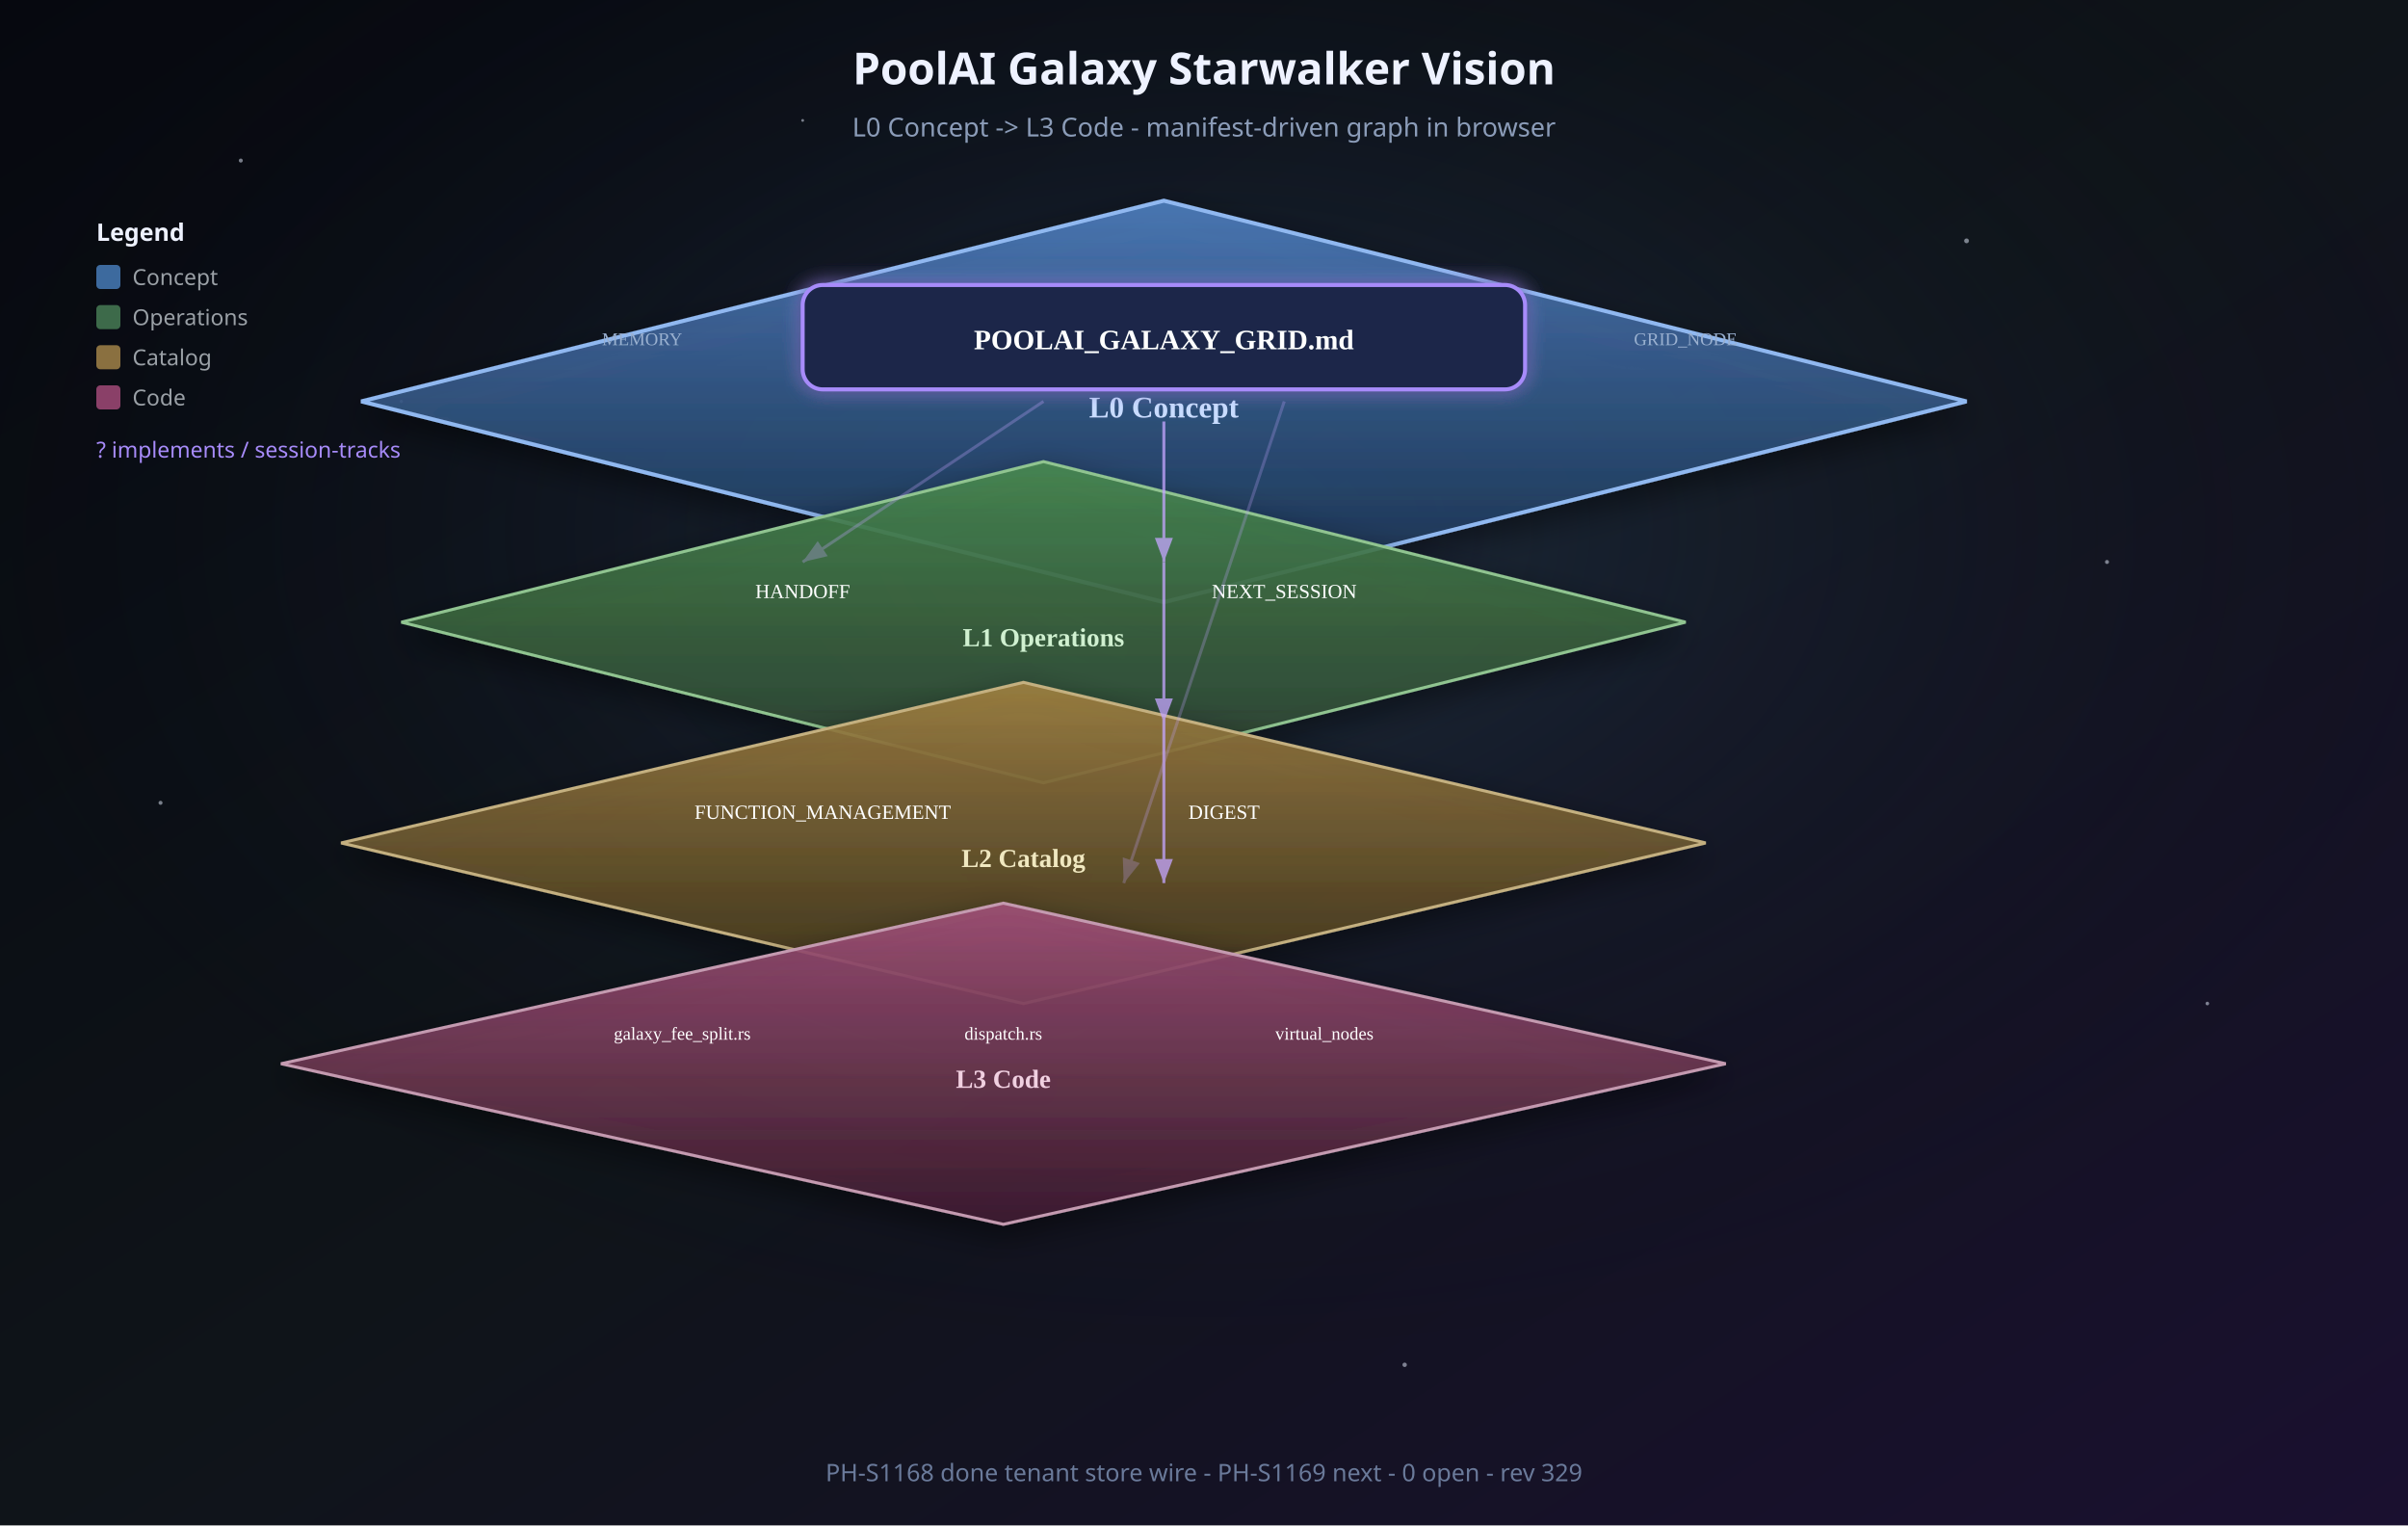
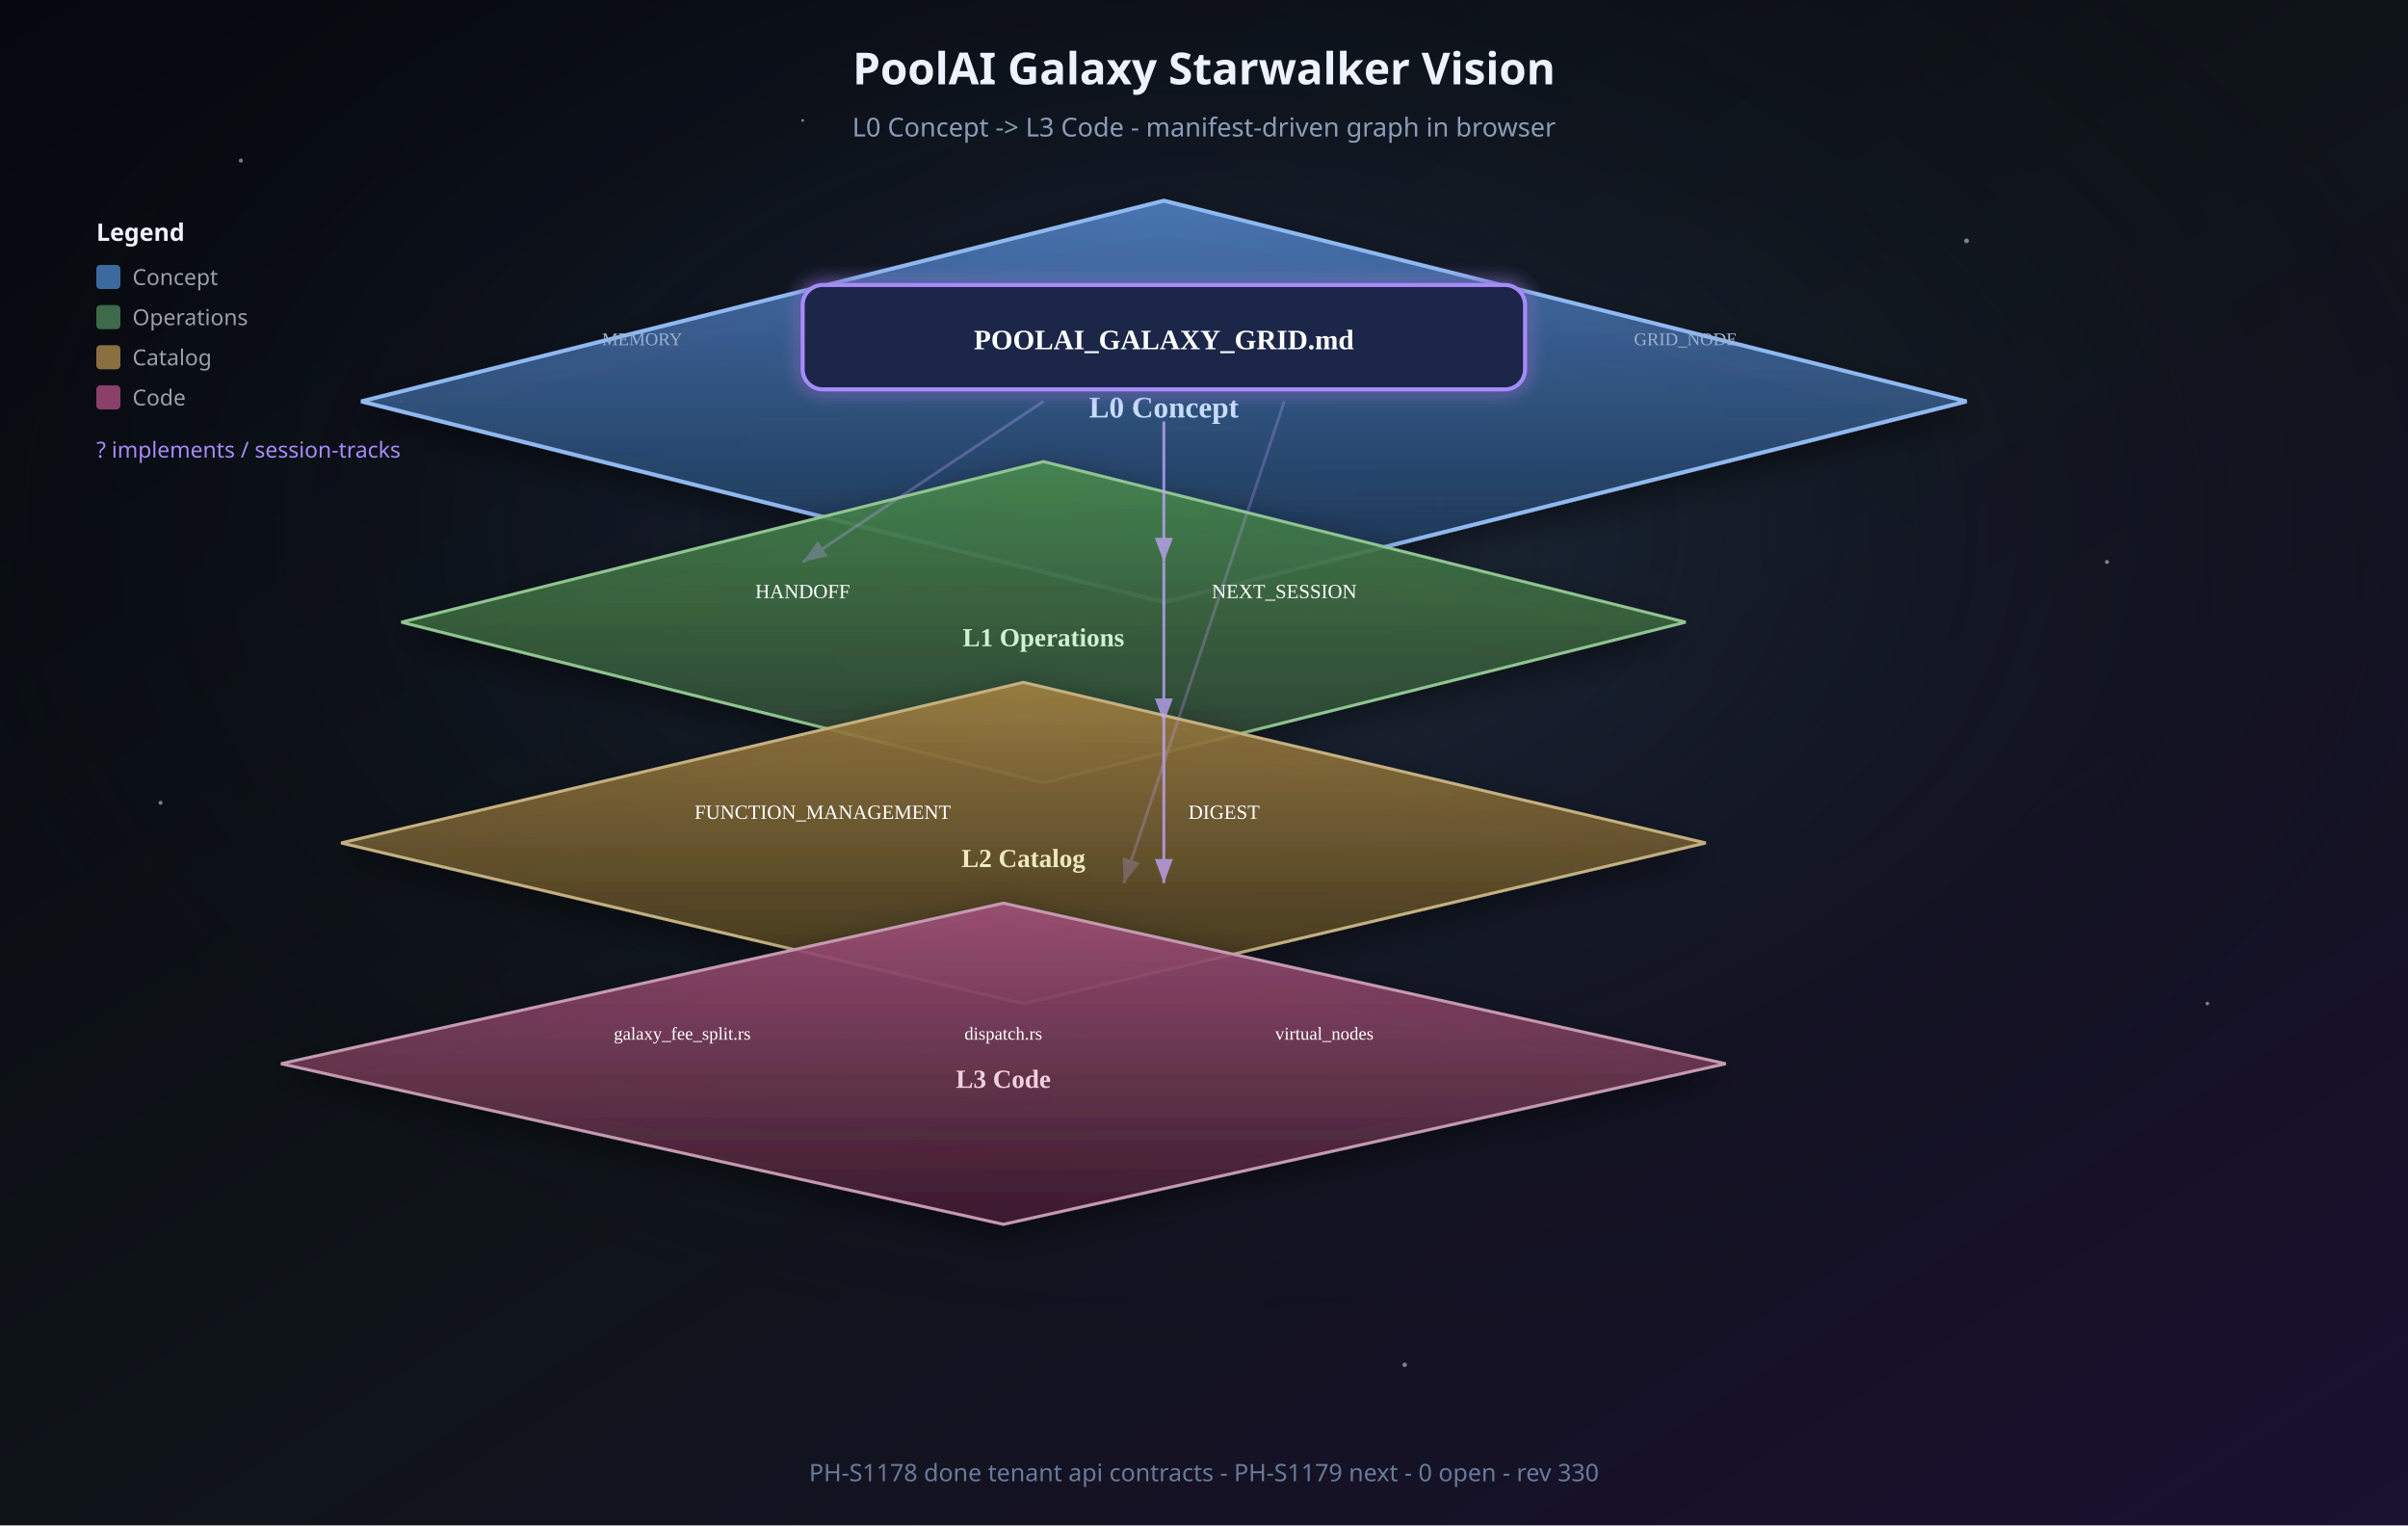
<svg xmlns="http://www.w3.org/2000/svg" viewBox="0 0 1200 760" role="img" aria-labelledby="title desc">
  <defs>
    <linearGradient id="bg" x1="0%" y1="0%" x2="100%" y2="100%">
      <stop offset="0%" stop-color="#06080f" />
      <stop offset="50%" stop-color="#0f1419" />
      <stop offset="100%" stop-color="#1a1030" />
    </linearGradient>
    <radialGradient id="nebula" cx="50%" cy="35%" r="55%">
      <stop offset="0%" stop-color="#3d5a8a" stop-opacity="0.35" />
      <stop offset="100%" stop-color="#06080f" stop-opacity="0" />
    </radialGradient>
    <linearGradient id="planeL0" x1="0%" y1="0%" x2="0%" y2="100%">
      <stop offset="0%" stop-color="#4a7ab8" stop-opacity="0.95" />
      <stop offset="100%" stop-color="#1e3350" stop-opacity="0.85" />
    </linearGradient>
    <linearGradient id="planeL1" x1="0%" y1="0%" x2="0%" y2="100%">
      <stop offset="0%" stop-color="#4a8a50" stop-opacity="0.9" />
      <stop offset="100%" stop-color="#2a4030" stop-opacity="0.85" />
    </linearGradient>
    <linearGradient id="planeL2" x1="0%" y1="0%" x2="0%" y2="100%">
      <stop offset="0%" stop-color="#a08040" stop-opacity="0.9" />
      <stop offset="100%" stop-color="#403520" stop-opacity="0.85" />
    </linearGradient>
    <linearGradient id="planeL3" x1="0%" y1="0%" x2="0%" y2="100%">
      <stop offset="0%" stop-color="#a05078" stop-opacity="0.9" />
      <stop offset="100%" stop-color="#402030" stop-opacity="0.85" />
    </linearGradient>
    <filter id="shadow" x="-30%" y="-30%" width="160%" height="160%">
      <feDropShadow dx="0" dy="6" stdDeviation="8" flood-color="#000" flood-opacity="0.5" />
    </filter>
    <filter id="glow" x="-50%" y="-50%" width="200%" height="200%">
      <feGaussianBlur stdDeviation="4" result="b" />
      <feMerge>
        <feMergeNode in="b" />
        <feMergeNode in="SourceGraphic" />
      </feMerge>
    </filter>
    <marker id="arrow" markerWidth="10" markerHeight="10" refX="8" refY="3" orient="auto">
      <path d="M0,0 L8,3 L0,6 Z" fill="#c4a5ff" />
    </marker>
  </defs>
  <rect width="1200" height="760" fill="url(#bg)" />
  <rect width="1200" height="760" fill="url(#nebula)" />
  <g fill="#e8f0ff" opacity="0.5">
    <circle cx="120" cy="80" r="1" />
    <circle cx="980" cy="120" r="1.2" />
    <circle cx="200" cy="200" r="0.8" />
    <circle cx="1050" cy="280" r="1" />
    <circle cx="80" cy="400" r="1" />
    <circle cx="1100" cy="500" r="0.9" />
    <circle cx="400" cy="60" r="0.7" />
    <circle cx="700" cy="680" r="1.1" />
  </g>
  <text x="600" y="42" text-anchor="middle" fill="#eef2ff" font-family="Segoe UI, system-ui, sans-serif" font-size="22" font-weight="600">PoolAI Galaxy Starwalker Vision</text>
  <text x="600" y="68" text-anchor="middle" fill="#8b9cb8" font-family="Segoe UI, system-ui, sans-serif" font-size="13">L0 Concept -&gt; L3 Code - manifest-driven graph in browser</text>
  <g transform="translate(180, 100)" filter="url(#shadow)">
    <path d="M0 100 L400 0 L800 100 L400 200 Z" fill="url(#planeL0)" stroke="#90b8f0" stroke-width="2" />
    <text x="400" y="108" text-anchor="middle" fill="#c8dcff" font-size="15" font-weight="700">L0 Concept</text>
    <g filter="url(#glow)">
      <rect x="220" y="42" width="360" height="52" rx="10" fill="#1a2848" stroke="#a78bfa" stroke-width="2" />
      <text x="400" y="74" text-anchor="middle" fill="#fff" font-size="14" font-weight="700">POOLAI_GALAXY_GRID.md</text>
    </g>
    <text x="140" y="72" text-anchor="middle" fill="#9ab0d0" font-size="9">MEMORY</text>
    <text x="660" y="72" text-anchor="middle" fill="#9ab0d0" font-size="9">GRID_NODE</text>
  </g>
  <g transform="translate(200, 230)" filter="url(#shadow)">
    <path d="M0 80 L320 0 L640 80 L320 160 Z" fill="url(#planeL1)" stroke="#90c490" stroke-width="1.5" />
    <text x="320" y="92" text-anchor="middle" fill="#d0f0d0" font-size="13" font-weight="600">L1 Operations</text>
    <text x="200" y="68" text-anchor="middle" fill="#fff" font-size="10">HANDOFF</text>
    <text x="440" y="68" text-anchor="middle" fill="#fff" font-size="10">NEXT_SESSION</text>
  </g>
  <g transform="translate(170, 340)" filter="url(#shadow)">
    <path d="M0 80 L340 0 L680 80 L340 160 Z" fill="url(#planeL2)" stroke="#c4b080" stroke-width="1.5" />
    <text x="340" y="92" text-anchor="middle" fill="#f0e8c0" font-size="13" font-weight="600">L2 Catalog</text>
    <text x="240" y="68" text-anchor="middle" fill="#fff" font-size="10">FUNCTION_MANAGEMENT</text>
    <text x="440" y="68" text-anchor="middle" fill="#fff" font-size="10">DIGEST</text>
  </g>
  <g transform="translate(140, 450)" filter="url(#shadow)">
    <path d="M0 80 L360 0 L720 80 L360 160 Z" fill="url(#planeL3)" stroke="#c49ab0" stroke-width="1.5" />
    <text x="360" y="92" text-anchor="middle" fill="#f0d0e0" font-size="13" font-weight="600">L3 Code</text>
    <text x="200" y="68" text-anchor="middle" fill="#fff" font-size="9">galaxy_fee_split.rs</text>
    <text x="360" y="68" text-anchor="middle" fill="#fff" font-size="9">dispatch.rs</text>
    <text x="520" y="68" text-anchor="middle" fill="#fff" font-size="9">virtual_nodes</text>
  </g>
  <g fill="none" stroke="#c4a5ff" stroke-width="1.5" marker-end="url(#arrow)" opacity="0.75">
    <path d="M580 210 L580 280" />
    <path d="M580 280 L580 360" />
    <path d="M580 360 L580 440" />
    <path d="M520 200 L400 280" opacity="0.4" />
    <path d="M640 200 L560 440" opacity="0.35" />
  </g>
  <g transform="translate(48, 120)" font-family="Segoe UI, system-ui, sans-serif" font-size="11">
    <text x="0" y="0" fill="#eef2ff" font-weight="600" font-size="12">Legend</text>
    <rect x="0" y="12" width="12" height="12" rx="2" fill="#3d6a9e" />
    <text x="18" y="22" fill="#9aa0a6">Concept</text>
    <rect x="0" y="32" width="12" height="12" rx="2" fill="#3d6a4a" />
    <text x="18" y="42" fill="#9aa0a6">Operations</text>
    <rect x="0" y="52" width="12" height="12" rx="2" fill="#8a7040" />
    <text x="18" y="62" fill="#9aa0a6">Catalog</text>
    <rect x="0" y="72" width="12" height="12" rx="2" fill="#8a4068" />
    <text x="18" y="82" fill="#9aa0a6">Code</text>
    <text x="0" y="108" fill="#a78bfa">? implements / session-tracks</text>
  </g>
-   <text x="600" y="738" text-anchor="middle" fill="#6a7a9a" font-family="Segoe UI, system-ui, sans-serif" font-size="12">PH-S1168 done tenant store wire - PH-S1169 next - 0 open - rev 329</text>
+   <text x="600" y="738" text-anchor="middle" fill="#6a7a9a" font-family="Segoe UI, system-ui, sans-serif" font-size="12">PH-S1178 done tenant api contracts - PH-S1179 next - 0 open - rev 330</text>
</svg>
